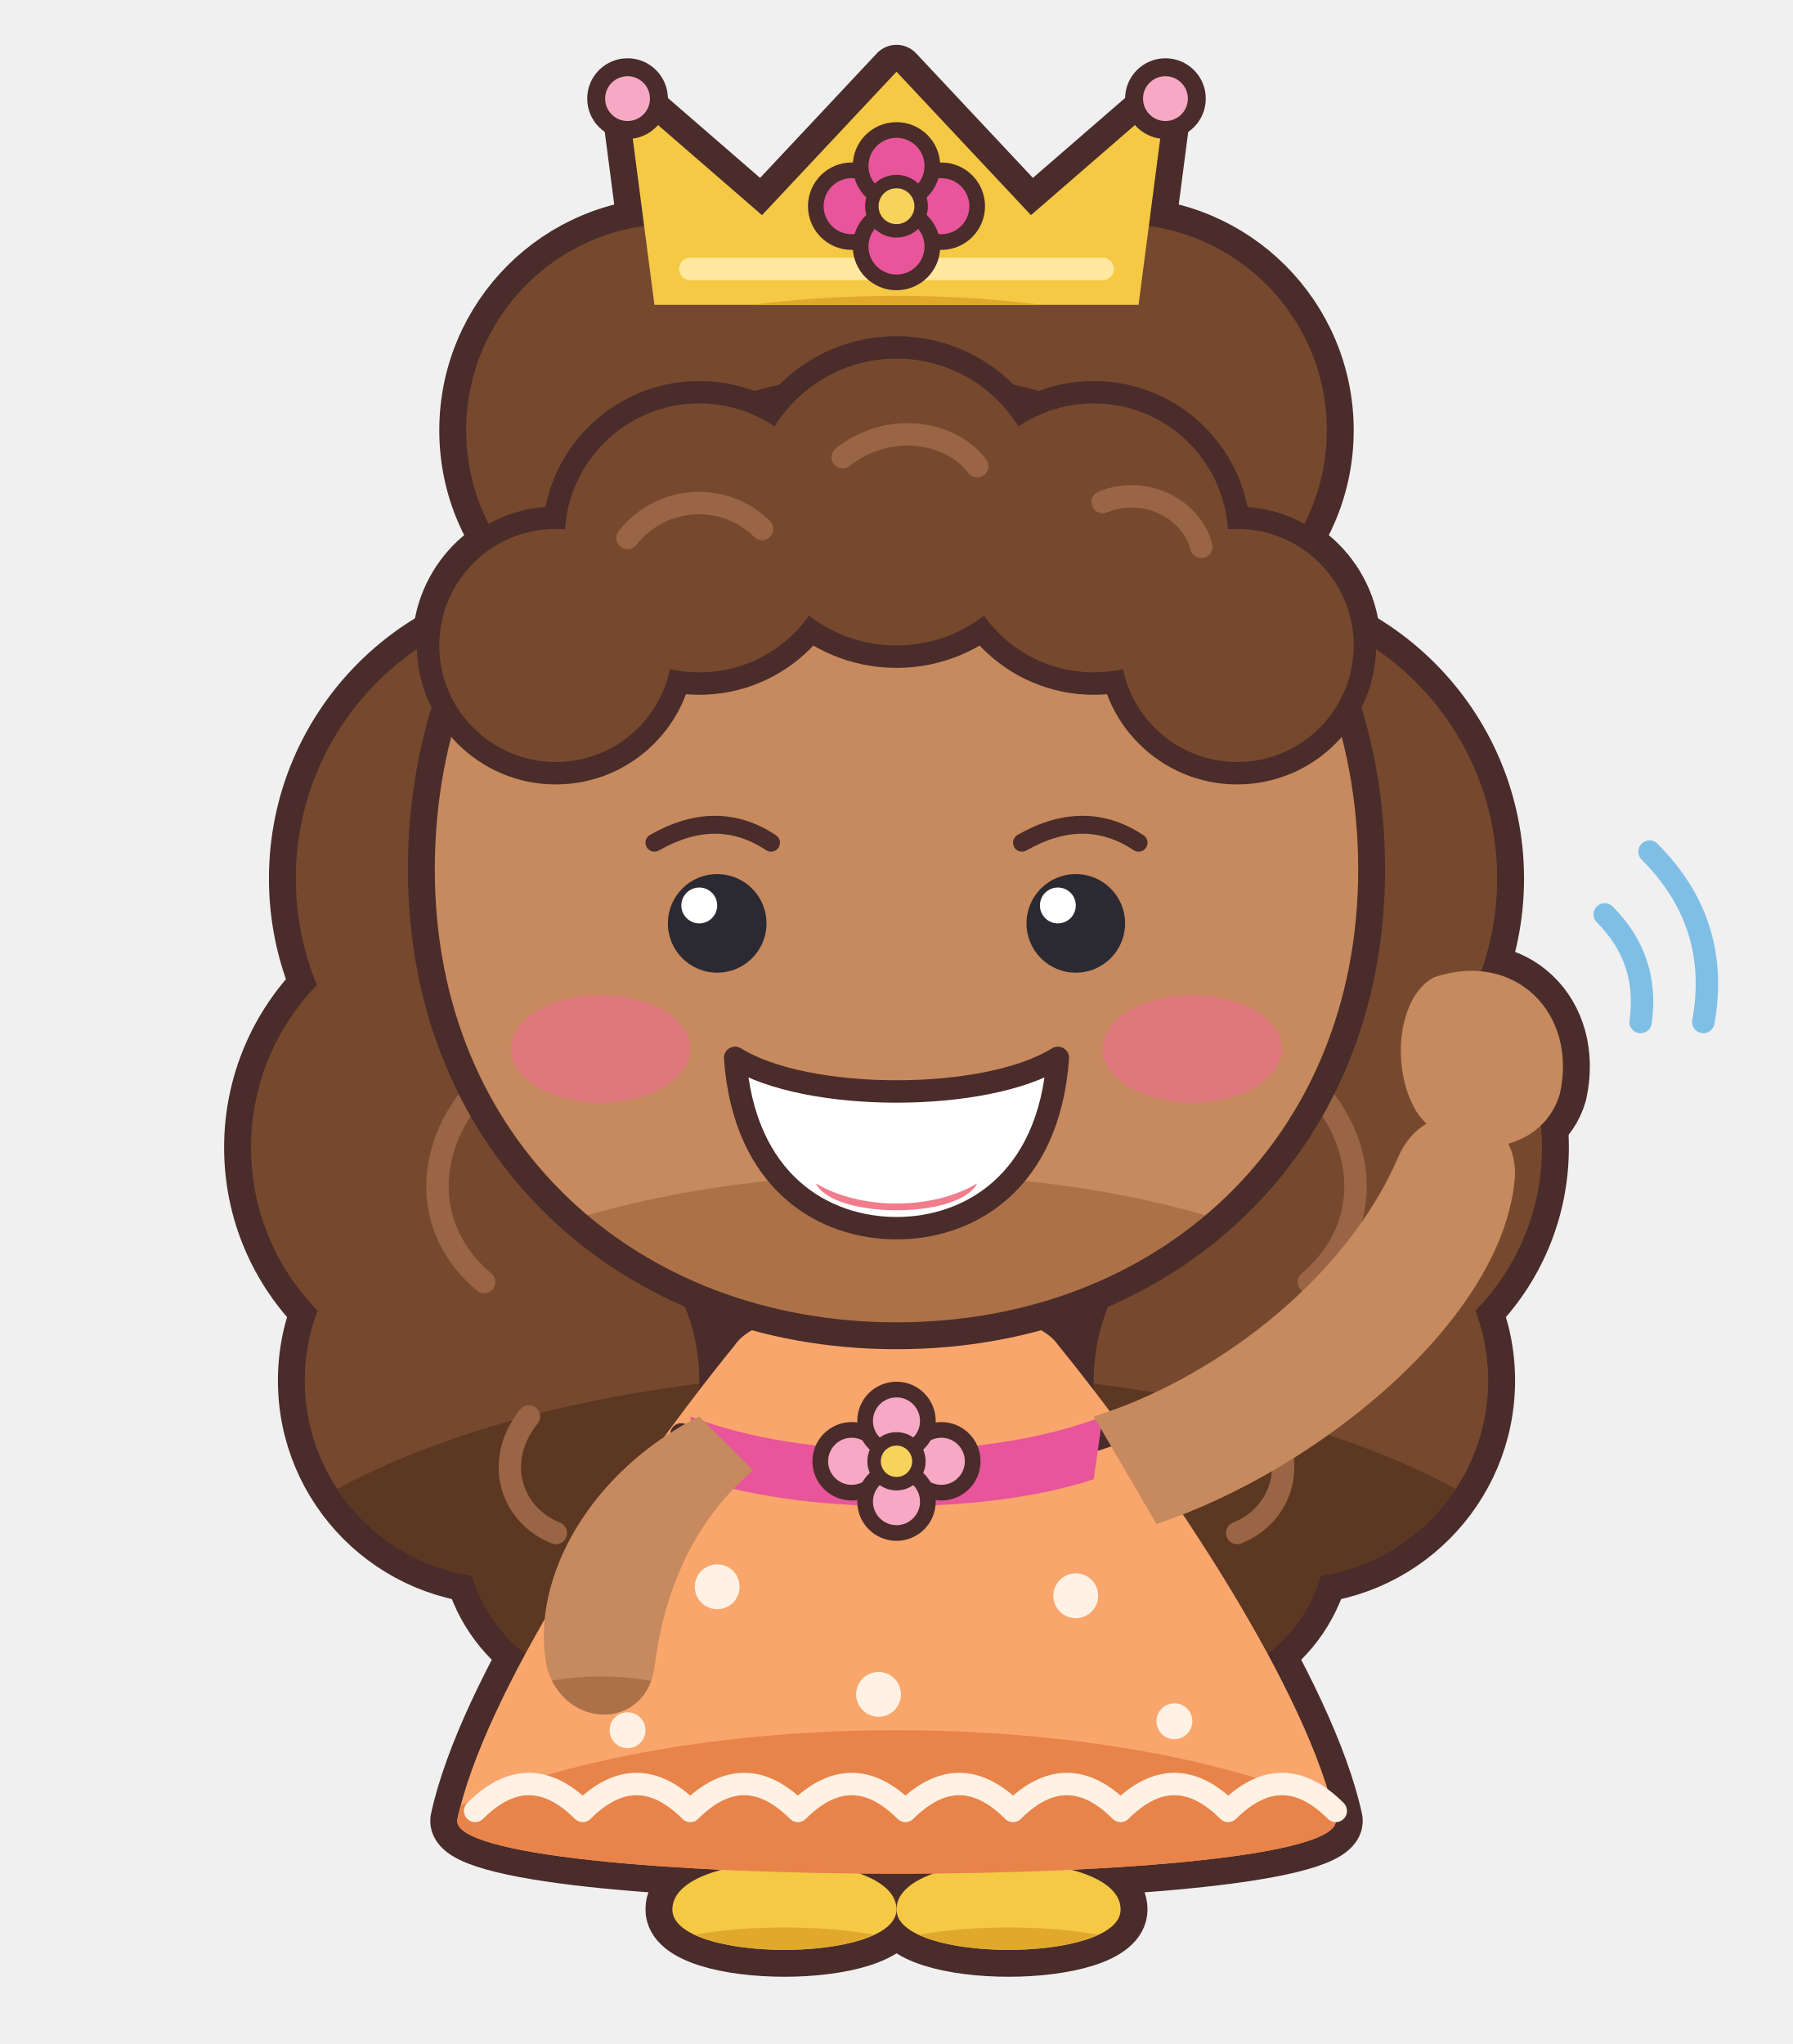
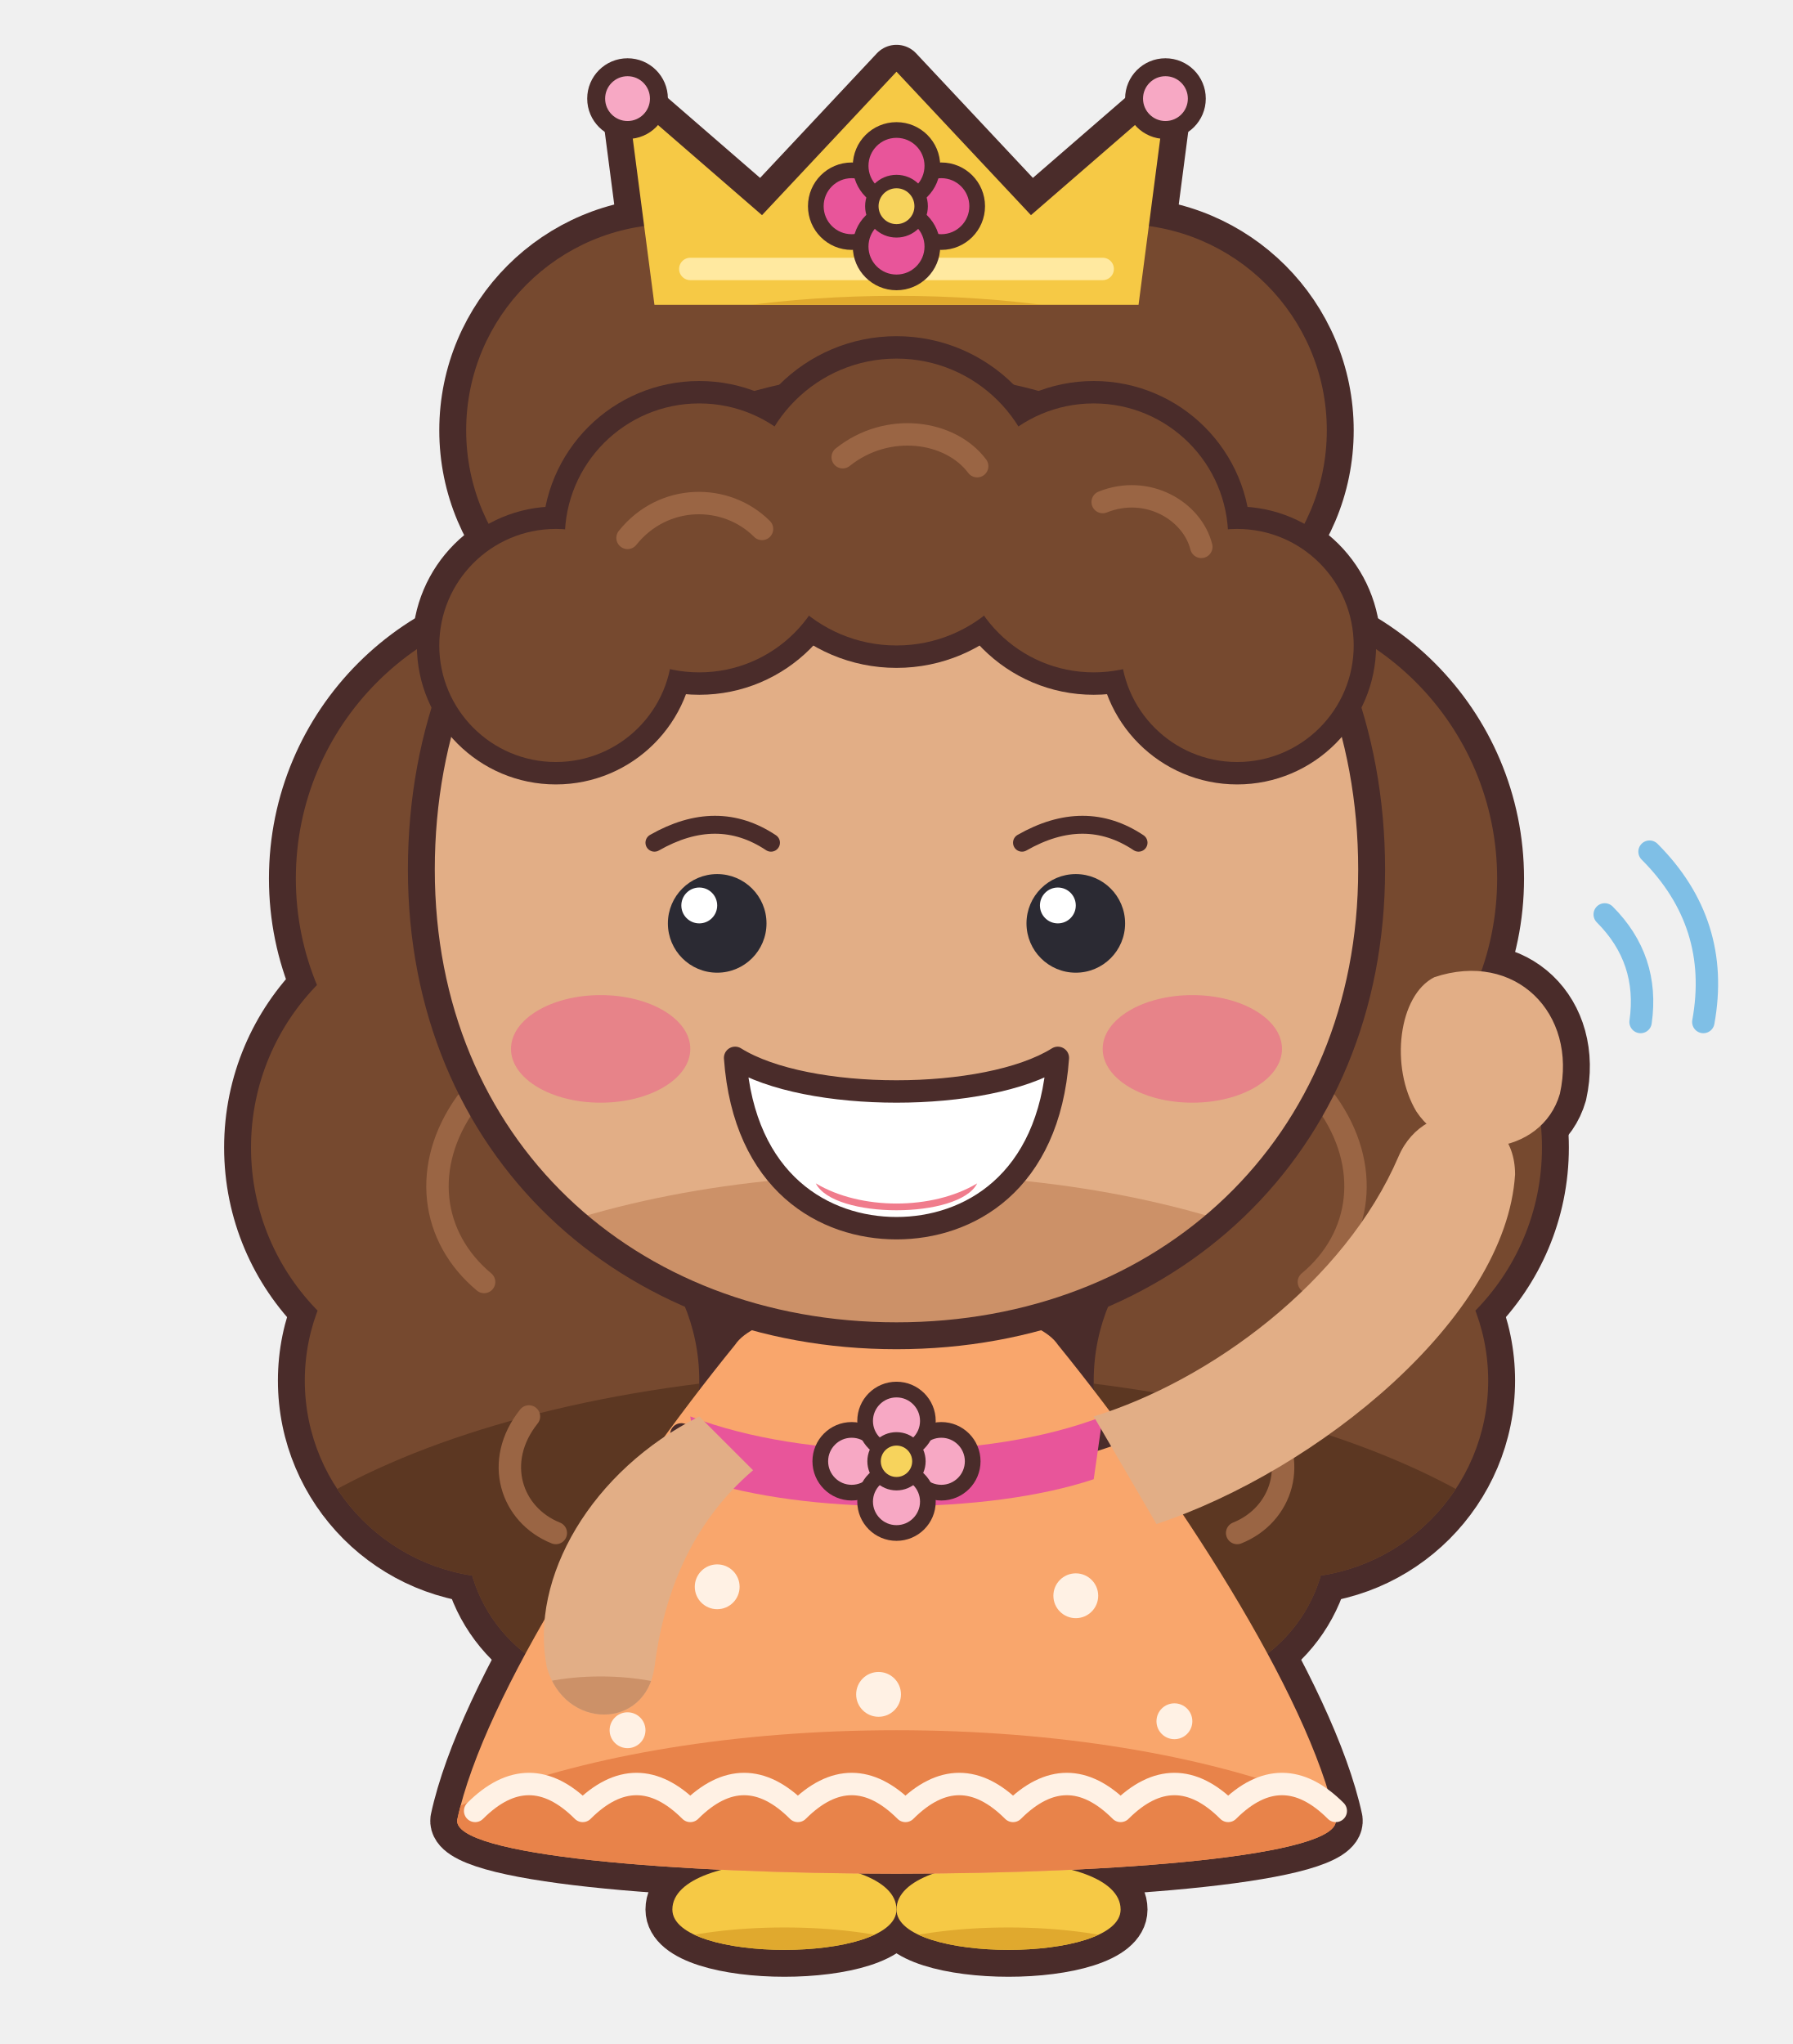
<svg xmlns="http://www.w3.org/2000/svg" viewBox="0 -16 400 456">
  <defs>
    <g id="m">
      <circle cx="200" cy="140" r="96" />
      <circle cx="128" cy="180" r="62" />
      <circle cx="272" cy="180" r="62" />
      <circle cx="108" cy="240" r="52" />
      <circle cx="292" cy="240" r="52" />
      <circle cx="112" cy="292" r="44" />
      <circle cx="288" cy="292" r="44" />
      <circle cx="138" cy="326" r="34" />
      <circle cx="262" cy="326" r="34" />
      <circle cx="150" cy="80" r="46" />
      <circle cx="250" cy="80" r="46" />
      <path d="M200 70 C262 70 306 116 306 178 C306 240 260 282 200 282 C140 282 94 240 94 178 C94 116 138 70 200 70Z" />
      <circle cx="124" cy="128" r="26" />
      <circle cx="156" cy="104" r="30" />
      <circle cx="200" cy="96" r="32" />
      <circle cx="244" cy="104" r="30" />
      <circle cx="276" cy="128" r="26" />
      <path d="M164 284 C172 272 228 272 236 284 C262 316 292 362 298 390 C300 406 100 406 102 390 C108 362 138 316 164 284Z" />
      <path d="M156 300 C132 312 118 336 122 356 C126 370 144 370 146 356 C148 340 154 324 168 312Z" />
      <path d="M244 300 C270 292 300 270 312 242 C318 228 338 230 338 246 C336 278 294 312 258 324Z" />
      <path d="M320 202 C338 196 352 210 348 228 C344 242 324 244 316 232 C310 222 312 206 320 202Z" />
      <path d="M150 410 C150 396 200 396 200 410 C200 422 150 422 150 410Z" />
      <path d="M200 410 C200 396 250 396 250 410 C250 422 200 422 200 410Z" />
      <path d="M146 52 L140 6 L170 32 L200 0 L230 32 L260 6 L254 52Z" />
    </g>
    <clipPath id="hc">
      <circle cx="200" cy="140" r="96" />
      <circle cx="128" cy="180" r="62" />
      <circle cx="272" cy="180" r="62" />
      <circle cx="108" cy="240" r="52" />
      <circle cx="292" cy="240" r="52" />
      <circle cx="112" cy="292" r="44" />
      <circle cx="288" cy="292" r="44" />
      <circle cx="138" cy="326" r="34" />
      <circle cx="262" cy="326" r="34" />
      <circle cx="150" cy="80" r="46" />
      <circle cx="250" cy="80" r="46" />
    </clipPath>
  </defs>
  <use href="#m" fill="#4A2C2A" stroke="#4A2C2A" stroke-width="12" stroke-linejoin="round" />
  <g fill="#76492F">
    <circle cx="200" cy="140" r="96" />
    <circle cx="128" cy="180" r="62" />
    <circle cx="272" cy="180" r="62" />
    <circle cx="108" cy="240" r="52" />
    <circle cx="292" cy="240" r="52" />
    <circle cx="112" cy="292" r="44" />
    <circle cx="288" cy="292" r="44" />
    <circle cx="138" cy="326" r="34" />
    <circle cx="262" cy="326" r="34" />
    <circle cx="150" cy="80" r="46" />
    <circle cx="250" cy="80" r="46" />
  </g>
  <ellipse clip-path="url(#hc)" cx="200" cy="360" rx="160" ry="70" fill="#5C3722" />
  <path d="M104 230 c-10 14 -8 30 4 40 M296 230 c10 14 8 30 -4 40 M118 300 c-8 10 -4 22 6 26 M282 300 c8 10 4 22 -6 26" fill="none" stroke="#9A6544" stroke-width="5" stroke-linecap="round" />
  <clipPath id="s1">
    <path d="M150 410 C150 396 200 396 200 410 C200 422 150 422 150 410Z" />
  </clipPath>
  <path d="M150 410 C150 396 200 396 200 410 C200 422 150 422 150 410Z" fill="#F6C945" />
  <ellipse clip-path="url(#s1)" cx="175" cy="426" rx="40" ry="12" fill="#E0A92E" />
  <clipPath id="s2">
    <path d="M200 410 C200 396 250 396 250 410 C250 422 200 422 200 410Z" />
  </clipPath>
  <path d="M200 410 C200 396 250 396 250 410 C250 422 200 422 200 410Z" fill="#F6C945" />
  <ellipse clip-path="url(#s2)" cx="225" cy="426" rx="40" ry="12" fill="#E0A92E" />
  <clipPath id="g">
    <path d="M164 284 C172 272 228 272 236 284 C262 316 292 362 298 390 C300 406 100 406 102 390 C108 362 138 316 164 284Z" />
  </clipPath>
  <path d="M164 284 C172 272 228 272 236 284 C262 316 292 362 298 390 C300 406 100 406 102 390 C108 362 138 316 164 284Z" fill="#F9A66C" />
  <ellipse clip-path="url(#g)" cx="200" cy="420" rx="130" ry="50" fill="#E8834A" />
  <path d="M106 388 q12 -12 24 0 q12 -12 24 0 q12 -12 24 0 q12 -12 24 0 q12 -12 24 0 q12 -12 24 0 q12 -12 24 0 q12 -12 24 0" fill="none" stroke="#FFF1E4" stroke-width="5" stroke-linecap="round" stroke-linejoin="round" />
  <g fill="#FFF1E4">
    <circle cx="160" cy="338" r="5" />
    <circle cx="240" cy="340" r="5" />
    <circle cx="196" cy="362" r="5" />
    <circle cx="140" cy="370" r="4" />
    <circle cx="262" cy="368" r="4" />
  </g>
  <path d="M152 304 C180 314 220 314 248 304" fill="none" stroke="#4A2C2A" stroke-width="5" stroke-linecap="round" />
  <path d="M154 300 C180 310 220 310 246 300 L244 314 C220 322 180 322 156 314Z" fill="#E8559A" />
  <g stroke="#4A2C2A" stroke-width="3.5">
    <circle cx="190" cy="310" r="7" fill="#F7A8C4" />
    <circle cx="210" cy="310" r="7" fill="#F7A8C4" />
    <circle cx="200" cy="301" r="7" fill="#F7A8C4" />
    <circle cx="200" cy="319" r="7" fill="#F7A8C4" />
  </g>
  <circle cx="200" cy="310" r="5" fill="#F7D35C" stroke="#4A2C2A" stroke-width="3" />
  <clipPath id="a1">
    <path d="M156 300 C132 312 118 336 122 356 C126 370 144 370 146 356 C148 340 154 324 168 312Z" />
  </clipPath>
-   <path d="M156 300 C132 312 118 336 122 356 C126 370 144 370 146 356 C148 340 154 324 168 312Z" fill="#C68A5E" />
-   <ellipse clip-path="url(#a1)" cx="134" cy="372" rx="30" ry="14" fill="#AD7148" />
-   <path d="M244 300 C270 292 300 270 312 242 C318 228 338 230 338 246 C336 278 294 312 258 324Z" fill="#C68A5E" />
-   <path d="M320 202 C338 196 352 210 348 228 C344 242 324 244 316 232 C310 222 312 206 320 202Z" fill="#C68A5E" />
+   <path d="M156 300 C132 312 118 336 122 356 C126 370 144 370 146 356 C148 340 154 324 168 312Z" fill="#E2AE86" />
+   <ellipse clip-path="url(#a1)" cx="134" cy="372" rx="30" ry="14" fill="#CC9168" />
+   <path d="M244 300 C270 292 300 270 312 242 C318 228 338 230 338 246 C336 278 294 312 258 324Z" fill="#E2AE86" />
+   <path d="M320 202 C338 196 352 210 348 228 C344 242 324 244 316 232 C310 222 312 206 320 202Z" fill="#E2AE86" />
  <path d="M358 188 q10 10 8 24 M368 174 q16 16 12 38" fill="none" stroke="#7FBFE6" stroke-width="5" stroke-linecap="round" />
  <clipPath id="f">
    <path d="M200 70 C262 70 306 116 306 178 C306 240 260 282 200 282 C140 282 94 240 94 178 C94 116 138 70 200 70Z" />
  </clipPath>
-   <path d="M200 70 C262 70 306 116 306 178 C306 240 260 282 200 282 C140 282 94 240 94 178 C94 116 138 70 200 70Z" fill="#C68A5E" />
-   <ellipse clip-path="url(#f)" cx="200" cy="306" rx="130" ry="60" fill="#AD7148" />
+   <path d="M200 70 C262 70 306 116 306 178 C306 240 260 282 200 282 C140 282 94 240 94 178 C94 116 138 70 200 70Z" fill="#E2AE86" />
+   <ellipse clip-path="url(#f)" cx="200" cy="306" rx="130" ry="60" fill="#CC9168" />
  <path d="M200 70 C262 70 306 116 306 178 C306 240 260 282 200 282 C140 282 94 240 94 178 C94 116 138 70 200 70Z" fill="none" stroke="#4A2C2A" stroke-width="6" />
  <g fill="#4A2C2A" stroke="#4A2C2A" stroke-width="10">
    <circle cx="124" cy="128" r="26" />
    <circle cx="156" cy="104" r="30" />
    <circle cx="200" cy="96" r="32" />
    <circle cx="244" cy="104" r="30" />
    <circle cx="276" cy="128" r="26" />
  </g>
  <g fill="#76492F">
    <circle cx="124" cy="128" r="26" />
    <circle cx="156" cy="104" r="30" />
    <circle cx="200" cy="96" r="32" />
    <circle cx="244" cy="104" r="30" />
    <circle cx="276" cy="128" r="26" />
  </g>
  <path d="M140 104 c8 -10 22 -10 30 -2 M188 86 c10 -8 24 -6 30 2 M246 96 c10 -4 20 2 22 10" fill="none" stroke="#9A6544" stroke-width="5" stroke-linecap="round" />
  <clipPath id="cr">
    <path d="M146 52 L140 6 L170 32 L200 0 L230 32 L260 6 L254 52Z" />
  </clipPath>
  <path d="M146 52 L140 6 L170 32 L200 0 L230 32 L260 6 L254 52Z" fill="#F6C945" />
  <ellipse clip-path="url(#cr)" cx="200" cy="80" rx="90" ry="30" fill="#E0A92E" />
  <path d="M154 44 H246" fill="none" stroke="#FFE9A0" stroke-width="5" stroke-linecap="round" />
  <g stroke="#4A2C2A" stroke-width="3.5">
    <circle cx="190" cy="30" r="8" fill="#E8559A" />
    <circle cx="210" cy="30" r="8" fill="#E8559A" />
    <circle cx="200" cy="21" r="8" fill="#E8559A" />
    <circle cx="200" cy="39" r="8" fill="#E8559A" />
  </g>
  <circle cx="200" cy="30" r="5.5" fill="#F7D35C" stroke="#4A2C2A" stroke-width="3" />
  <g stroke="#4A2C2A" stroke-width="4">
    <circle cx="140" cy="6" r="7" fill="#F7A8C4" />
    <circle cx="260" cy="6" r="7" fill="#F7A8C4" />
  </g>
  <circle cx="160" cy="190" r="11" fill="#2B2A33" />
  <circle cx="156" cy="186" r="4" fill="#fff" />
  <circle cx="240" cy="190" r="11" fill="#2B2A33" />
  <circle cx="236" cy="186" r="4" fill="#fff" />
  <path d="M146 172 q14 -8 26 0 M228 172 q14 -8 26 0" fill="none" stroke="#4A2C2A" stroke-width="4" stroke-linecap="round" />
  <ellipse cx="134" cy="218" rx="20" ry="12" fill="#E9708A" opacity=".7" />
  <ellipse cx="266" cy="218" rx="20" ry="12" fill="#E9708A" opacity=".7" />
  <path d="M164 220 C180 230 220 230 236 220 C234 248 216 258 200 258 C184 258 166 248 164 220Z" fill="#fff" stroke="#4A2C2A" stroke-width="5" stroke-linejoin="round" />
  <path d="M182 248 C192 254 208 254 218 248 C214 256 186 256 182 248Z" fill="#F07C8C" />
</svg>
